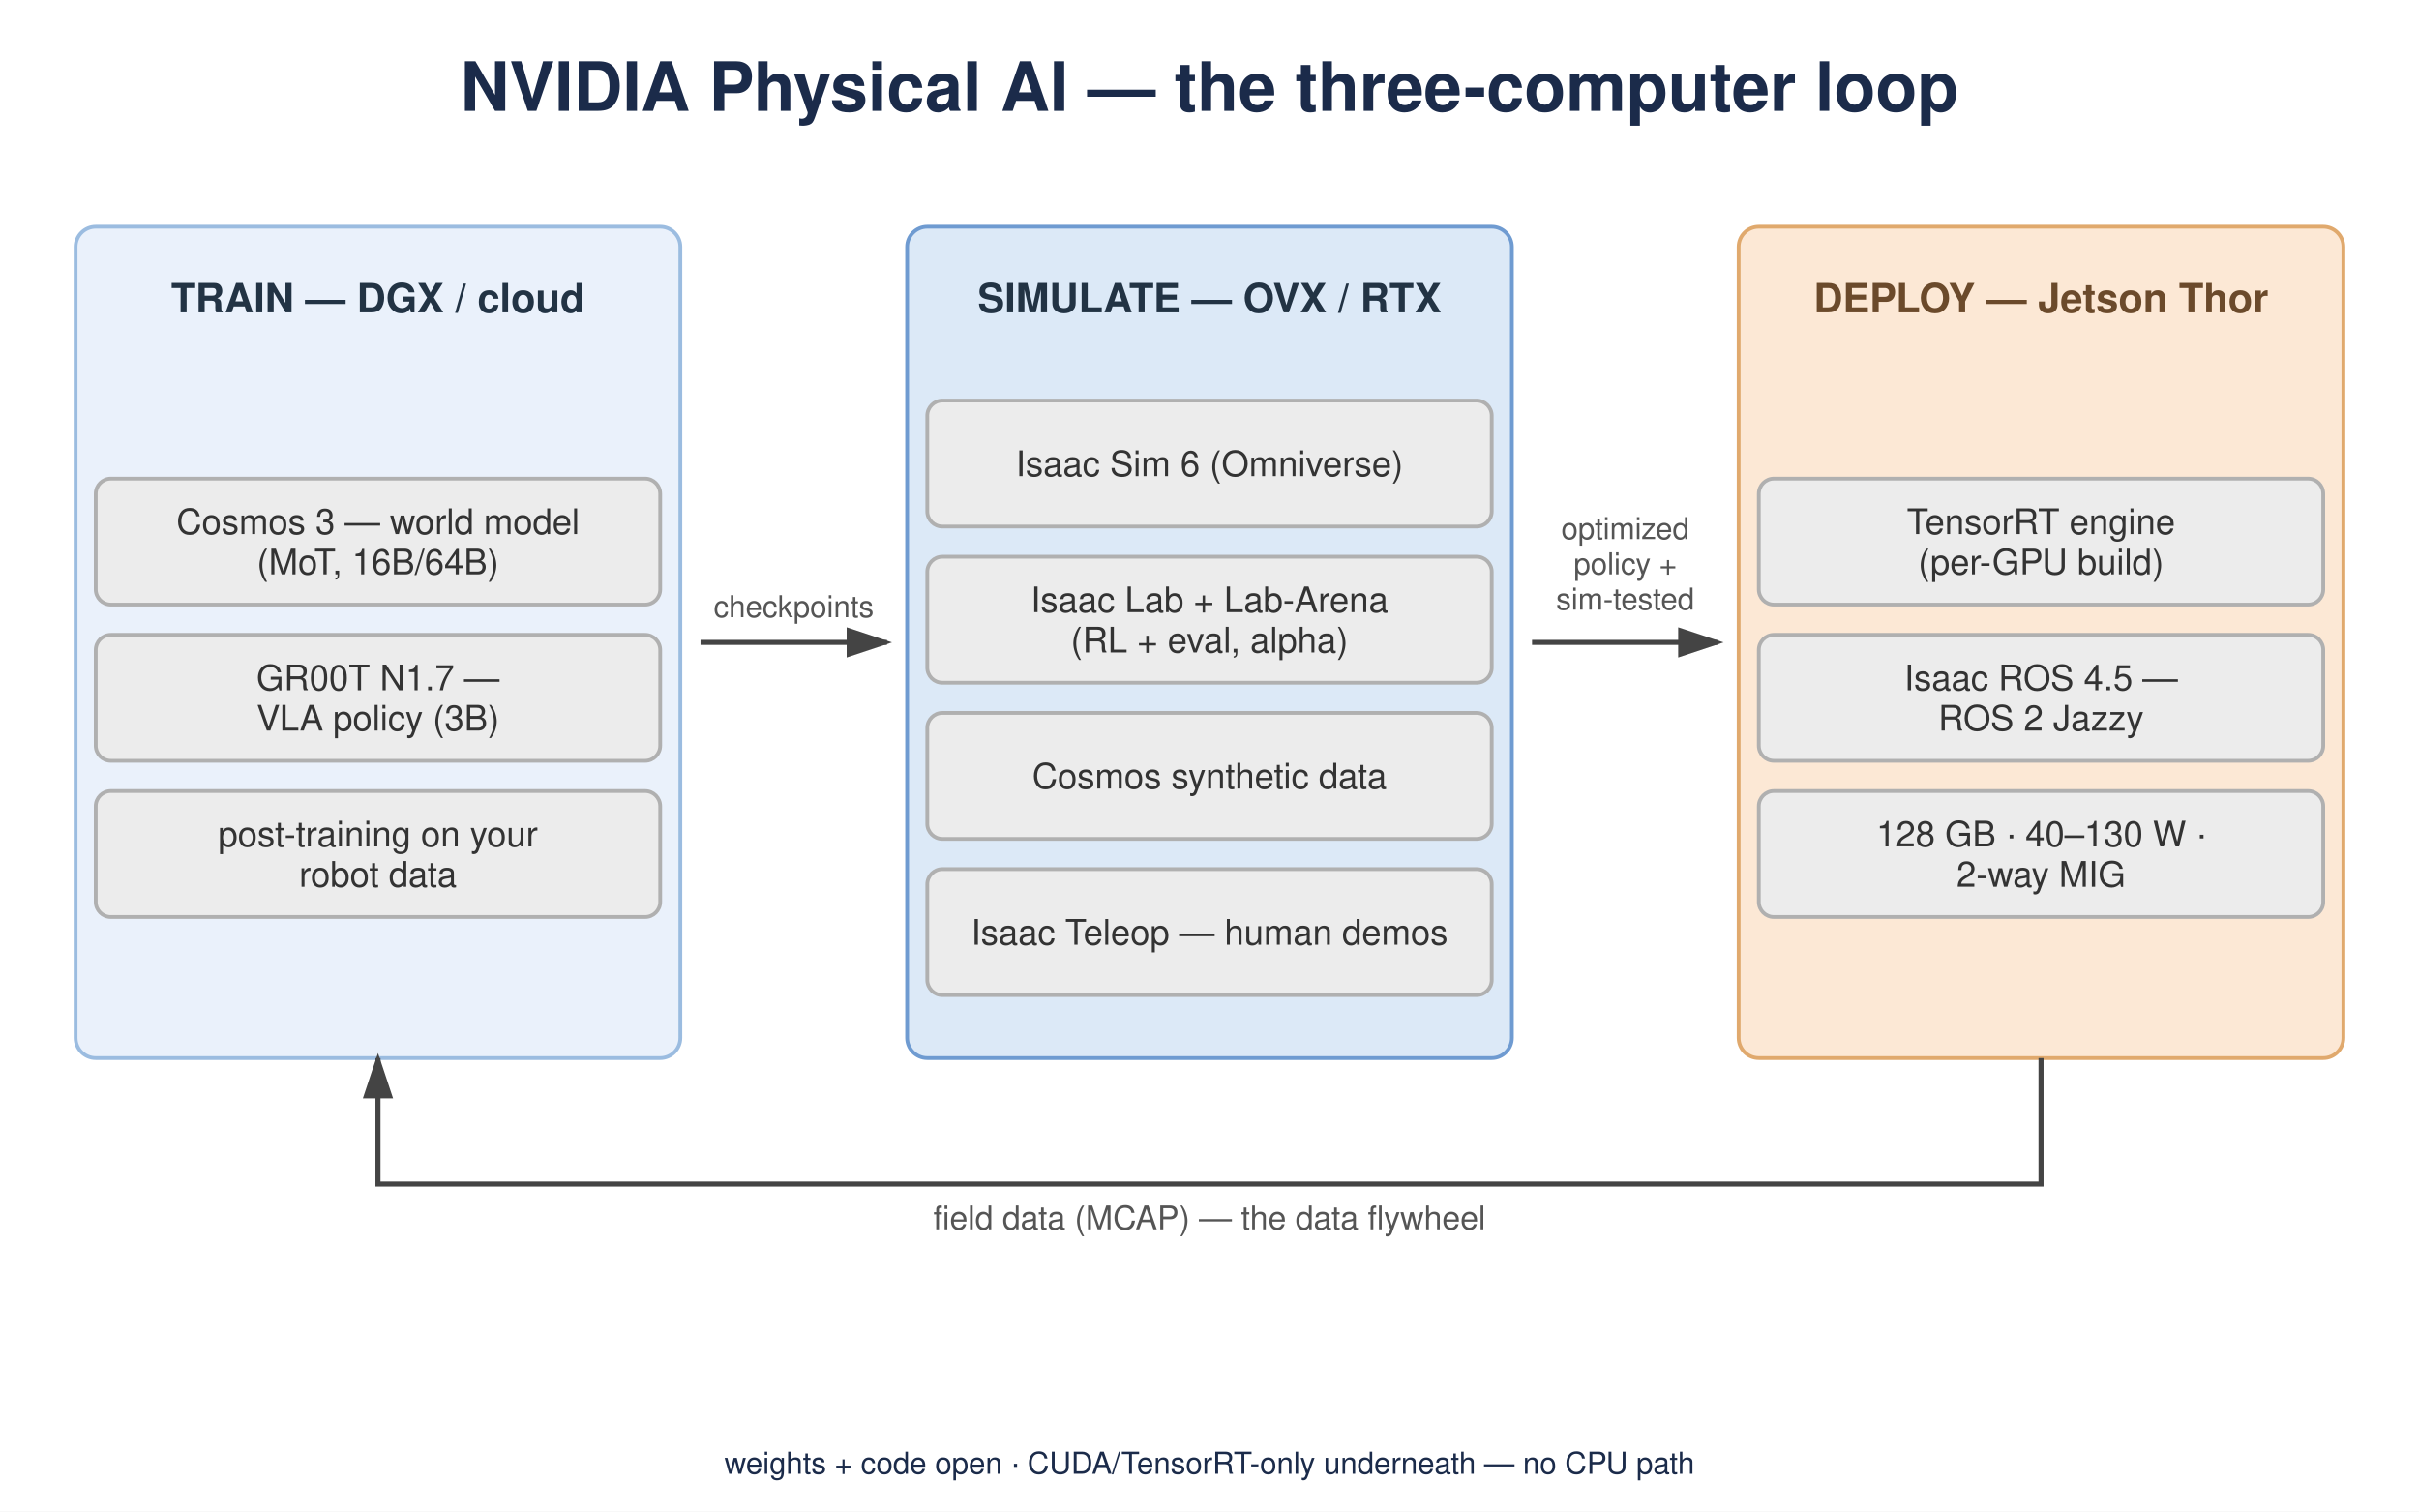
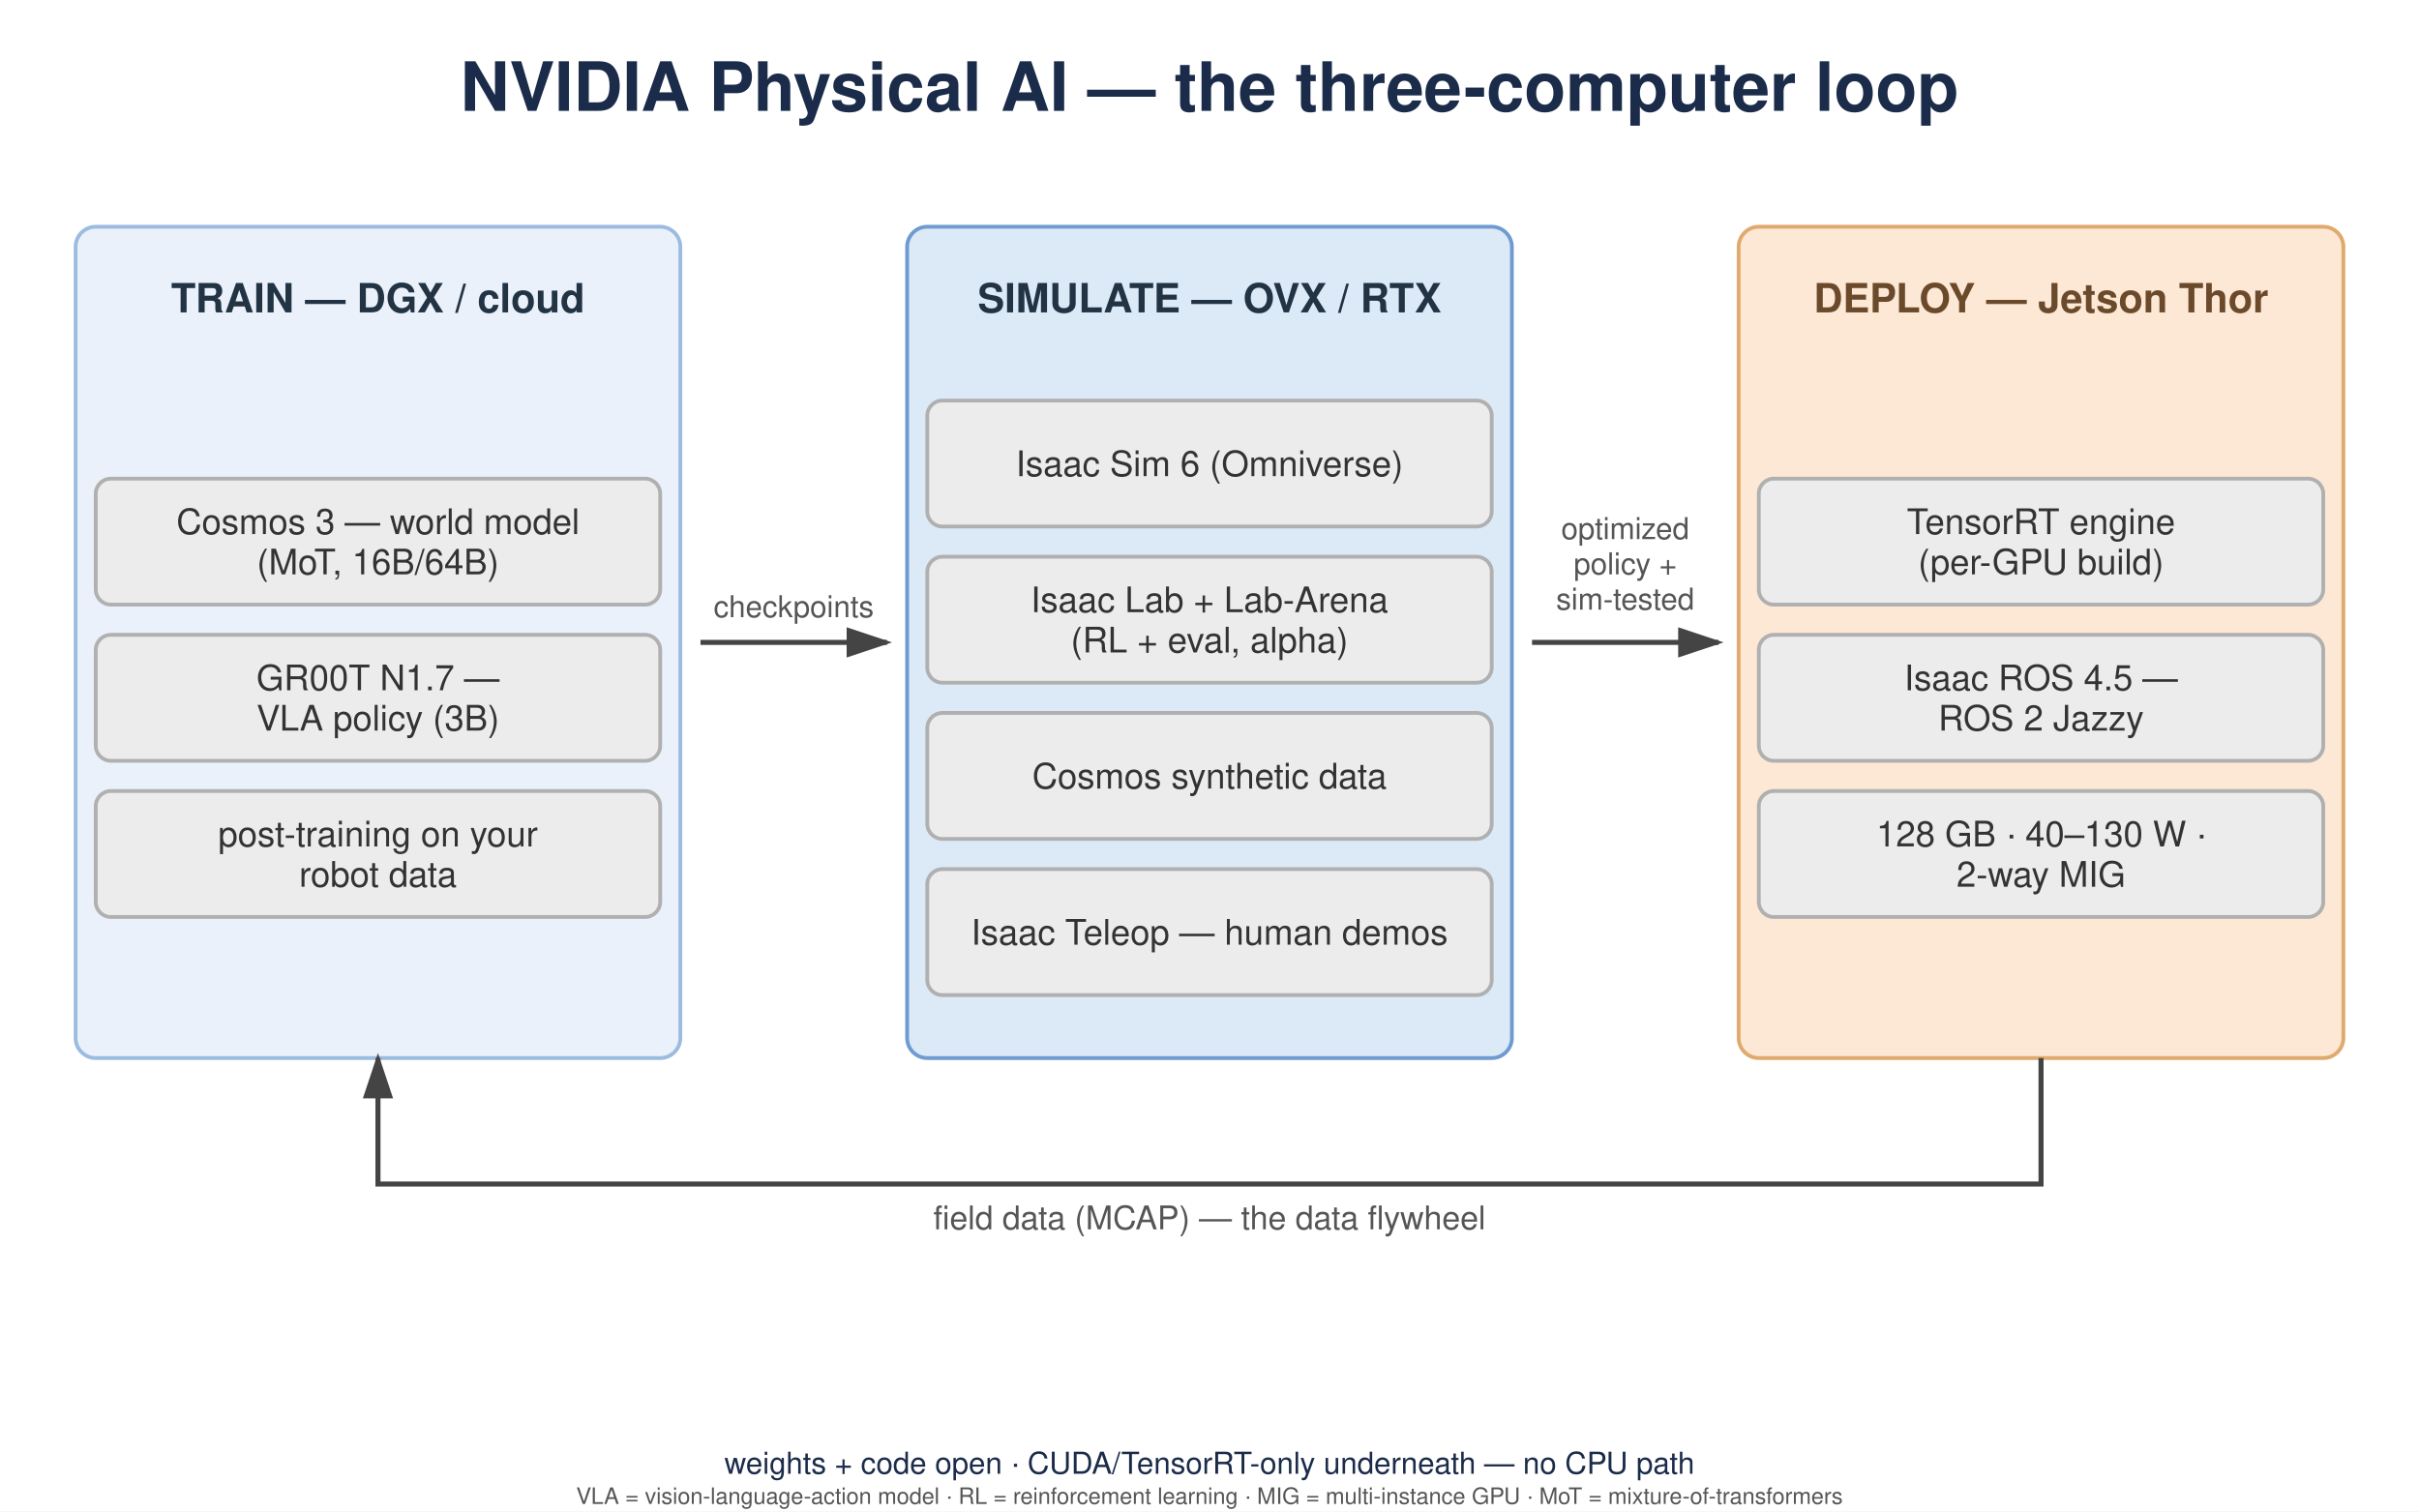
<svg xmlns="http://www.w3.org/2000/svg" viewBox="0 0 960 600" width="960" height="600" font-family="Helvetica, Arial, sans-serif">
  <rect x="0" y="0" width="960" height="600" fill="#ffffff" />
  <defs>
    <marker id="arr" markerWidth="10" markerHeight="10" refX="8" refY="3" orient="auto" markerUnits="strokeWidth">
      <path d="M0,0 L9,3 L0,6 z" fill="#444" />
    </marker>
  </defs>
  <text x="480" y="44" text-anchor="middle" font-size="27" font-weight="700" fill="#1b2b4a">NVIDIA Physical AI — the three-computer loop</text>
  <rect x="30" y="90" width="240" height="330" rx="8" fill="#EAF1FB" stroke="#9BBCE0" stroke-width="1.5" />
  <text x="150" y="124" text-anchor="middle" font-size="16" font-weight="700" fill="#234">TRAIN — DGX / cloud</text>
  <rect x="38" y="190" width="224" height="50" rx="6" fill="#ECECEC" stroke="#B0B0B0" stroke-width="1.5" />
  <text x="150" y="212" text-anchor="middle" font-size="14" fill="#333">Cosmos 3 — world model</text>
  <text x="150" y="228" text-anchor="middle" font-size="14" fill="#333">(MoT, 16B/64B)</text>
  <rect x="38" y="252" width="224" height="50" rx="6" fill="#ECECEC" stroke="#B0B0B0" stroke-width="1.5" />
  <text x="150" y="274" text-anchor="middle" font-size="14" fill="#333">GR00T N1.7 —</text>
  <text x="150" y="290" text-anchor="middle" font-size="14" fill="#333">VLA policy (3B)</text>
  <rect x="38" y="314" width="224" height="50" rx="6" fill="#ECECEC" stroke="#B0B0B0" stroke-width="1.5" />
  <text x="150" y="336" text-anchor="middle" font-size="14" fill="#333">post-training on your</text>
  <text x="150" y="352" text-anchor="middle" font-size="14" fill="#333">robot data</text>
  <rect x="360" y="90" width="240" height="330" rx="8" fill="#DCE9F7" stroke="#6F9BD1" stroke-width="1.5" />
  <text x="480" y="124" text-anchor="middle" font-size="16" font-weight="700" fill="#234">SIMULATE — OVX / RTX</text>
  <rect x="368" y="159" width="224" height="50" rx="6" fill="#ECECEC" stroke="#B0B0B0" stroke-width="1.5" />
  <text x="480" y="189" text-anchor="middle" font-size="14" fill="#333">Isaac Sim 6 (Omniverse)</text>
  <rect x="368" y="221" width="224" height="50" rx="6" fill="#ECECEC" stroke="#B0B0B0" stroke-width="1.5" />
  <text x="480" y="243" text-anchor="middle" font-size="14" fill="#333">Isaac Lab + Lab-Arena</text>
  <text x="480" y="259" text-anchor="middle" font-size="14" fill="#333">(RL + eval, alpha)</text>
  <rect x="368" y="283" width="224" height="50" rx="6" fill="#ECECEC" stroke="#B0B0B0" stroke-width="1.5" />
  <text x="480" y="313" text-anchor="middle" font-size="14" fill="#333">Cosmos synthetic data</text>
  <rect x="368" y="345" width="224" height="50" rx="6" fill="#ECECEC" stroke="#B0B0B0" stroke-width="1.5" />
  <text x="480" y="375" text-anchor="middle" font-size="14" fill="#333">Isaac Teleop — human demos</text>
  <rect x="690" y="90" width="240" height="330" rx="8" fill="#FCE8D5" stroke="#E0A96D" stroke-width="1.5" />
  <text x="810" y="124" text-anchor="middle" font-size="16" font-weight="700" fill="#6B4A2B">DEPLOY — Jetson Thor</text>
  <rect x="698" y="190" width="224" height="50" rx="6" fill="#ECECEC" stroke="#B0B0B0" stroke-width="1.5" />
  <text x="810" y="212" text-anchor="middle" font-size="14" fill="#333">TensorRT engine</text>
  <text x="810" y="228" text-anchor="middle" font-size="14" fill="#333">(per-GPU build)</text>
  <rect x="698" y="252" width="224" height="50" rx="6" fill="#ECECEC" stroke="#B0B0B0" stroke-width="1.5" />
  <text x="810" y="274" text-anchor="middle" font-size="14" fill="#333">Isaac ROS 4.5 —</text>
  <text x="810" y="290" text-anchor="middle" font-size="14" fill="#333">ROS 2 Jazzy</text>
  <rect x="698" y="314" width="224" height="50" rx="6" fill="#ECECEC" stroke="#B0B0B0" stroke-width="1.5" />
  <text x="810" y="336" text-anchor="middle" font-size="14" fill="#333">128 GB · 40–130 W ·</text>
  <text x="810" y="352" text-anchor="middle" font-size="14" fill="#333">2-way MIG</text>
  <line x1="278" y1="255" x2="352" y2="255" stroke="#444" stroke-width="2" marker-end="url(#arr)" />
  <text x="315" y="245" text-anchor="middle" font-size="12" fill="#555">checkpoints</text>
  <line x1="608" y1="255" x2="682" y2="255" stroke="#444" stroke-width="2" marker-end="url(#arr)" />
  <text x="645" y="214" text-anchor="middle" font-size="12" fill="#555">optimized</text>
  <text x="645" y="228" text-anchor="middle" font-size="12" fill="#555">policy +</text>
  <text x="645" y="242" text-anchor="middle" font-size="12" fill="#555">sim-tested</text>
  <path d="M810,420 L810,470 L150,470 L150,420" fill="none" stroke="#444" stroke-width="2" marker-end="url(#arr)" />
  <text x="480" y="488" text-anchor="middle" font-size="13" fill="#555">field data (MCAP) — the data flywheel</text>
  <text x="480" y="585" text-anchor="middle" font-size="12" fill="#1b2b4a">weights + code open · CUDA/TensorRT-only underneath — no CPU path</text>
+   <text x="480" y="597" text-anchor="middle" font-size="9" fill="#555555">VLA = vision-language-action model · RL = reinforcement learning · MIG = multi-instance GPU · MoT = mixture-of-transformers</text>
</svg>
